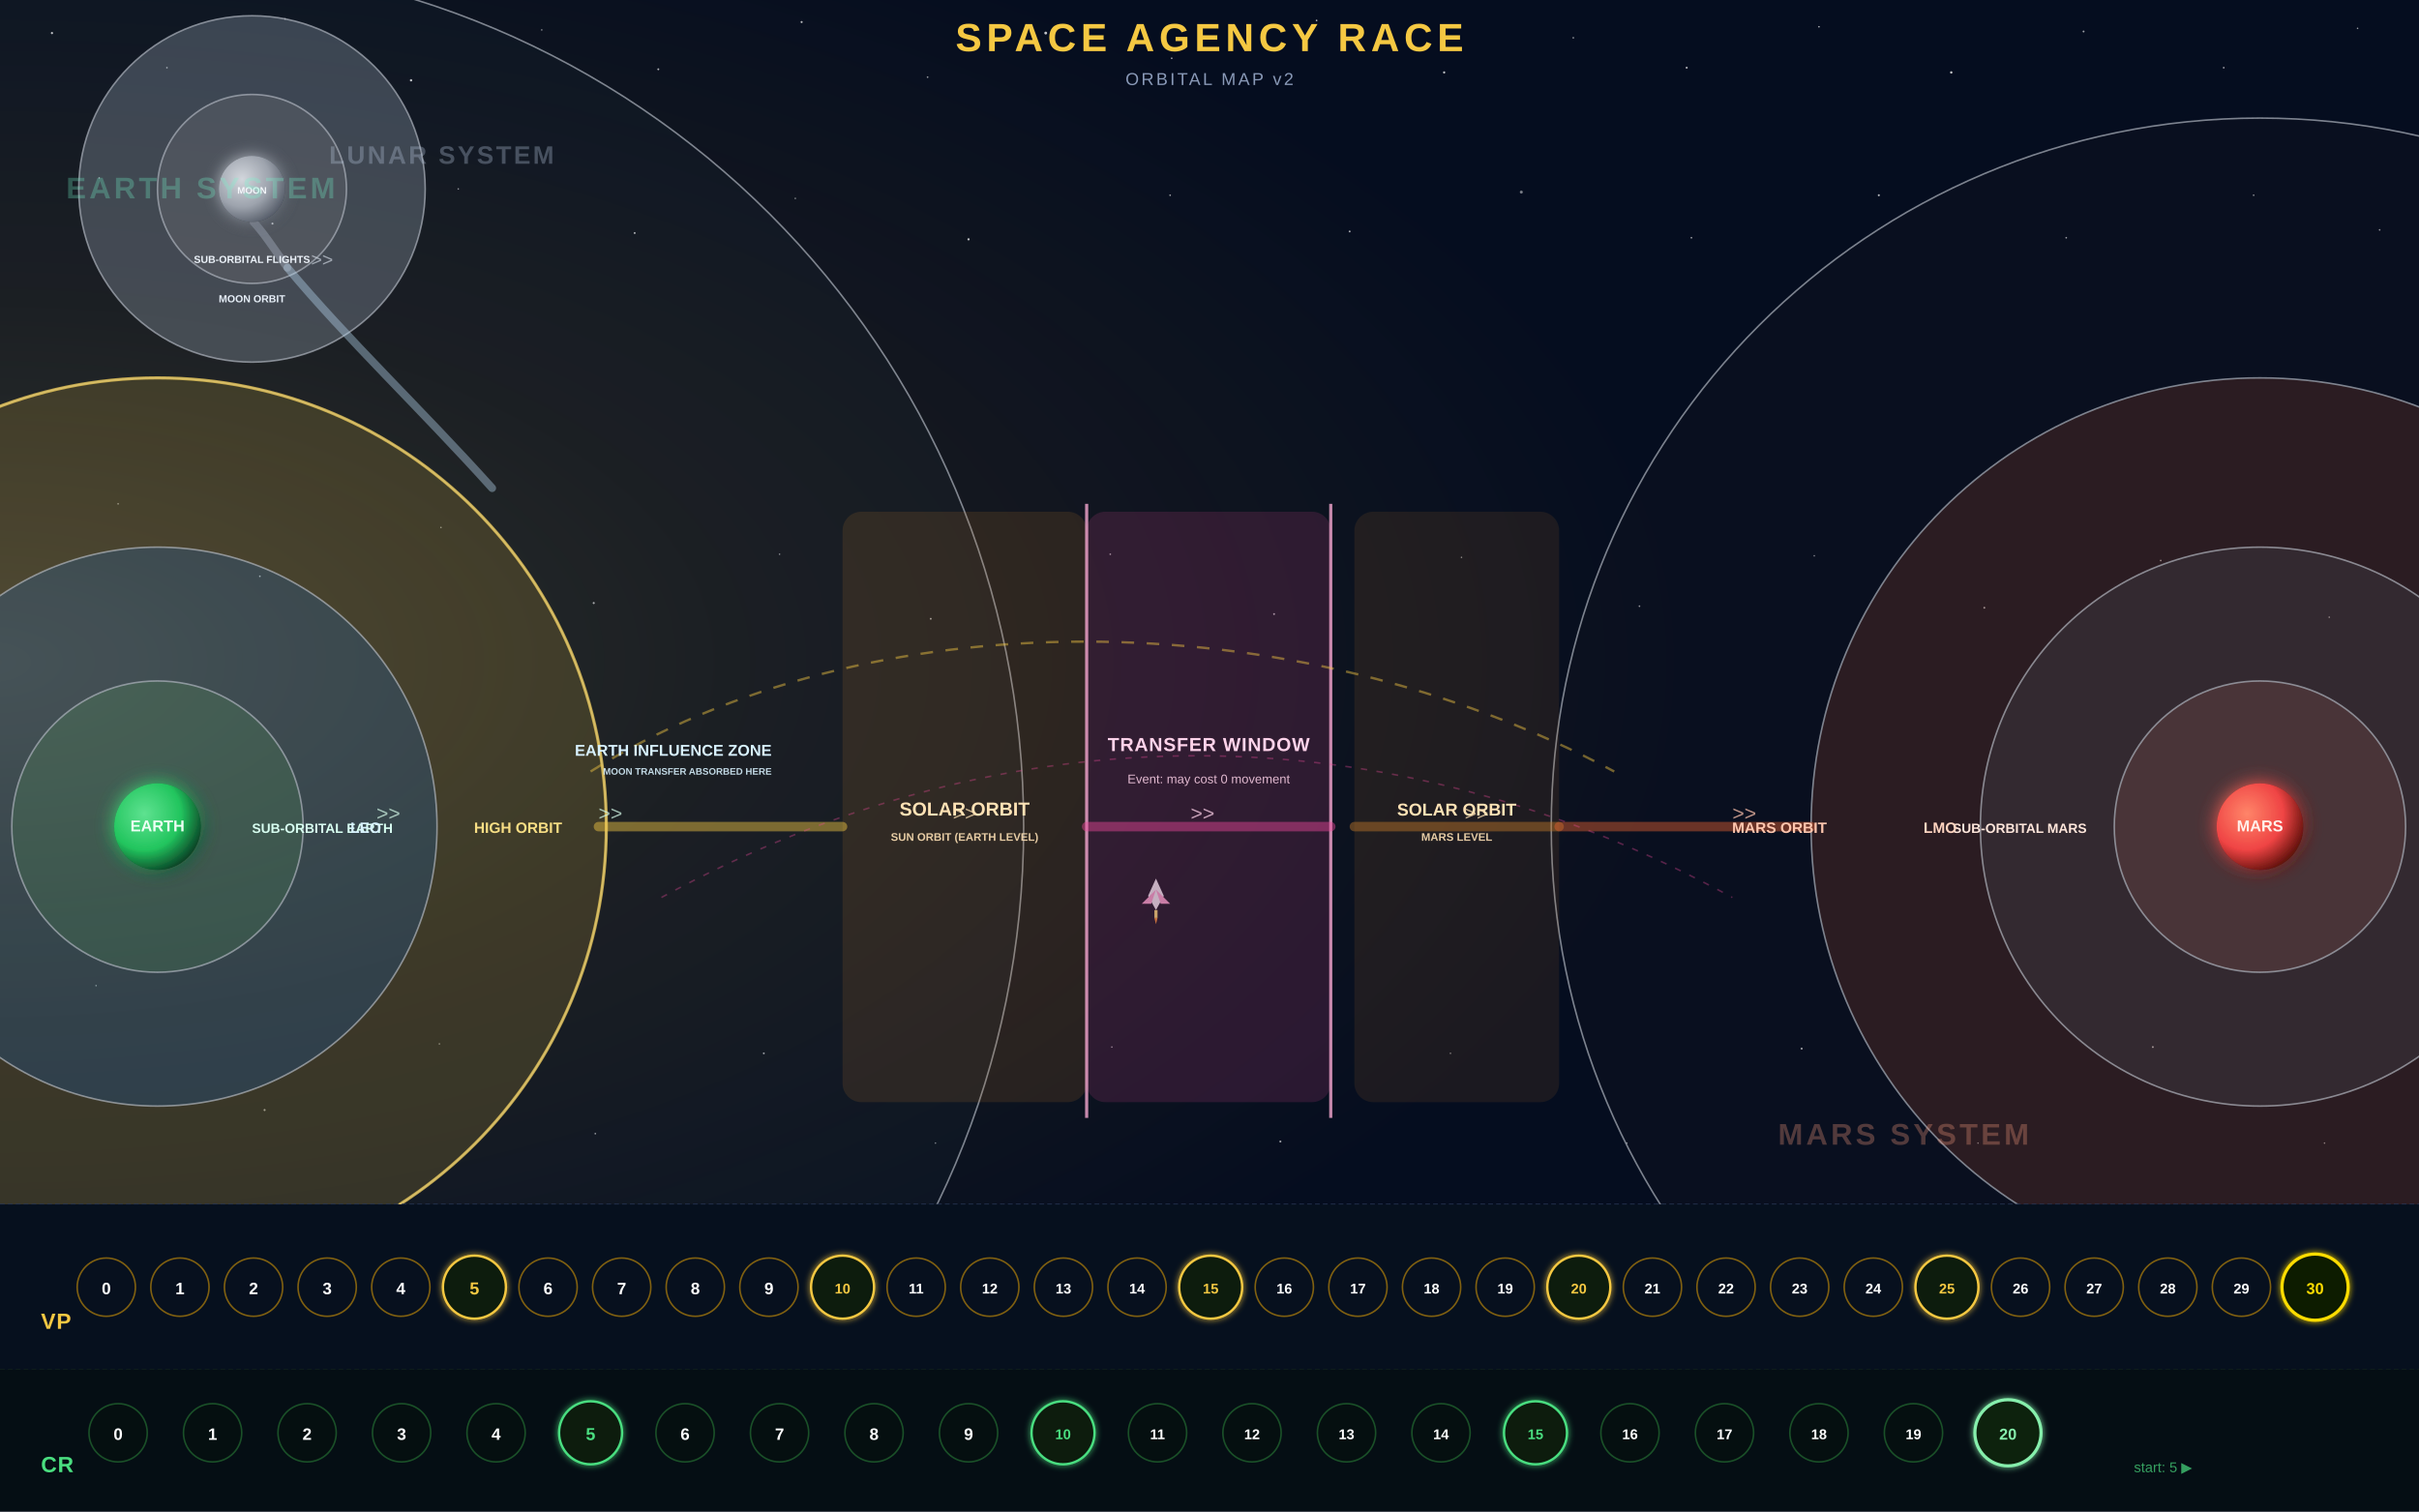
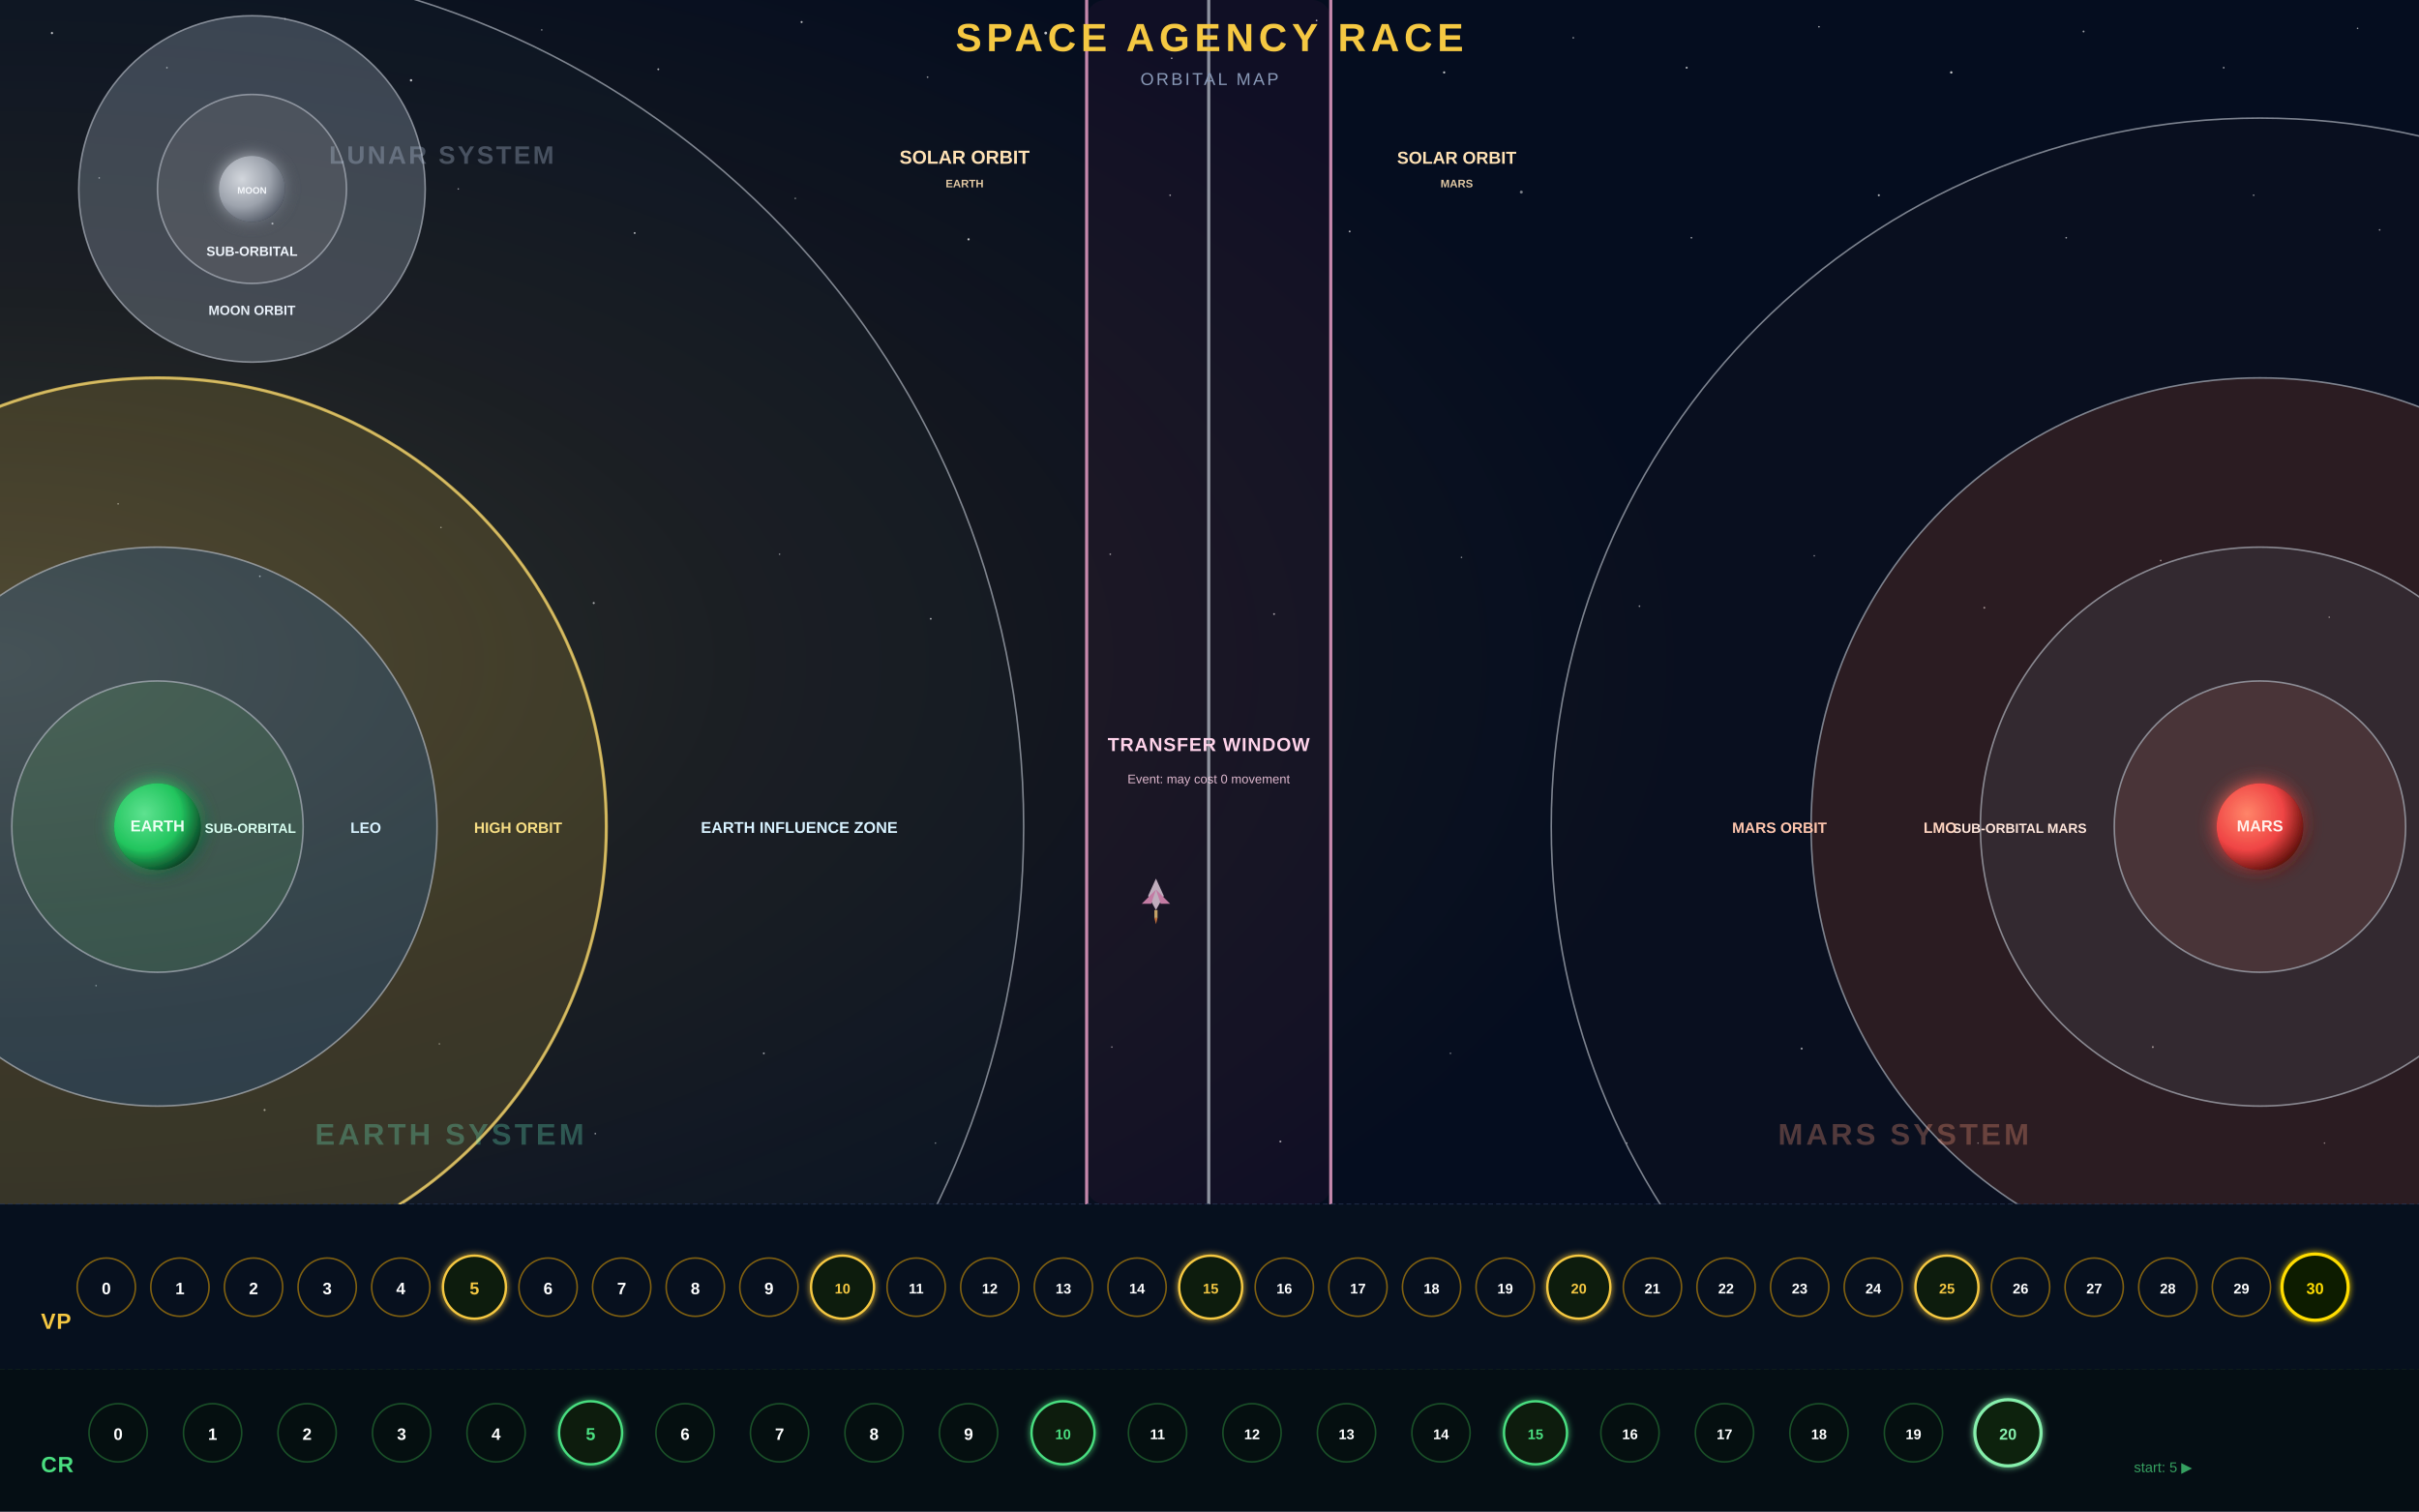
<svg xmlns="http://www.w3.org/2000/svg" viewBox="0 0 3072 1920">
  <defs>
    <filter id="glow" x="-40%" y="-40%" width="180%" height="180%">
      <feGaussianBlur stdDeviation="7" result="blur" />
      <feMerge>
        <feMergeNode in="blur" />
        <feMergeNode in="SourceGraphic" />
      </feMerge>
    </filter>
    <filter id="glow-sm" x="-30%" y="-30%" width="160%" height="160%">
      <feGaussianBlur stdDeviation="4" result="blur" />
      <feMerge>
        <feMergeNode in="blur" />
        <feMergeNode in="SourceGraphic" />
      </feMerge>
    </filter>
    <filter id="earth-glow" x="-100%" y="-100%" width="300%" height="300%">
      <feGaussianBlur stdDeviation="12" result="blur" />
      <feColorMatrix type="matrix" values="0 0 0 0 0.20 0 0 0 0 0.85 0 0 0 0 0.60 0 0 0 0.85 0" />
      <feMerge>
        <feMergeNode in="blur" />
        <feMergeNode in="SourceGraphic" />
      </feMerge>
    </filter>
    <filter id="moon-glow" x="-120%" y="-120%" width="340%" height="340%">
      <feGaussianBlur stdDeviation="10" result="blur" />
      <feColorMatrix type="matrix" values="0 0 0 0 0.75 0 0 0 0 0.78 0 0 0 0 0.82 0 0 0 0.75 0" />
      <feMerge>
        <feMergeNode in="blur" />
        <feMergeNode in="SourceGraphic" />
      </feMerge>
    </filter>
    <filter id="mars-glow" x="-100%" y="-100%" width="300%" height="300%">
      <feGaussianBlur stdDeviation="12" result="blur" />
      <feColorMatrix type="matrix" values="0 0 0 0 0.95 0 0 0 0 0.35 0 0 0 0 0.20 0 0 0 0.85 0" />
      <feMerge>
        <feMergeNode in="blur" />
        <feMergeNode in="SourceGraphic" />
      </feMerge>
    </filter>
    <radialGradient id="earth-fill" cx="35%" cy="35%" r="70%">
      <stop offset="0%" stop-color="#5ee290" />
      <stop offset="60%" stop-color="#22c55e" />
      <stop offset="100%" stop-color="#0b4728" />
    </radialGradient>
    <radialGradient id="moon-fill" cx="35%" cy="35%" r="70%">
      <stop offset="0%" stop-color="#d2d6dc" />
      <stop offset="60%" stop-color="#9da3ad" />
      <stop offset="100%" stop-color="#59606c" />
    </radialGradient>
    <radialGradient id="mars-fill" cx="35%" cy="35%" r="70%">
      <stop offset="0%" stop-color="#ff8569" />
      <stop offset="60%" stop-color="#ef4444" />
      <stop offset="100%" stop-color="#64120d" />
    </radialGradient>
    <radialGradient id="sun-haze" cx="0%" cy="55%" r="70%">
      <stop offset="0%" stop-color="#ffd277" stop-opacity="0.18" />
      <stop offset="45%" stop-color="#fbbf24" stop-opacity="0.08" />
      <stop offset="100%" stop-color="#fbbf24" stop-opacity="0" />
    </radialGradient>
    <clipPath id="map-area">
      <rect x="0" y="0" width="3072" height="1530" />
    </clipPath>
  </defs>
  <rect width="3072" height="1920" fill="#050d1f" />
  <rect width="3072" height="1530" fill="url(#sun-haze)" />
  <g fill="#ffffff">
    <circle cx="66" cy="42" r="1.4" opacity="0.74" />
    <circle cx="212" cy="86" r="1.1" opacity="0.58" />
    <circle cx="362" cy="24" r="1.0" opacity="0.66" />
    <circle cx="522" cy="102" r="1.5" opacity="0.75" />
    <circle cx="688" cy="38" r="1.0" opacity="0.54" />
    <circle cx="836" cy="88" r="1.2" opacity="0.68" />
    <circle cx="1018" cy="28" r="1.3" opacity="0.72" />
    <circle cx="1178" cy="98" r="1.1" opacity="0.57" />
    <circle cx="1328" cy="42" r="1.8" opacity="0.76" />
    <circle cx="1488" cy="74" r="1.1" opacity="0.62" />
    <circle cx="1672" cy="26" r="1.1" opacity="0.70" />
    <circle cx="1834" cy="92" r="1.4" opacity="0.75" />
    <circle cx="1998" cy="48" r="1.1" opacity="0.56" />
    <circle cx="2142" cy="86" r="1.3" opacity="0.67" />
    <circle cx="2310" cy="34" r="1.0" opacity="0.73" />
    <circle cx="2478" cy="92" r="1.5" opacity="0.78" />
    <circle cx="2646" cy="40" r="1.2" opacity="0.61" />
    <circle cx="2824" cy="86" r="1.1" opacity="0.66" />
    <circle cx="2994" cy="36" r="1.0" opacity="0.58" />
    <circle cx="126" cy="226" r="1.0" opacity="0.58" />
    <circle cx="346" cy="284" r="1.3" opacity="0.70" />
    <circle cx="582" cy="240" r="1.0" opacity="0.56" />
    <circle cx="806" cy="296" r="1.2" opacity="0.67" />
    <circle cx="1010" cy="252" r="1.0" opacity="0.54" />
    <circle cx="1230" cy="304" r="1.4" opacity="0.74" />
    <circle cx="1486" cy="248" r="1.1" opacity="0.60" />
    <circle cx="1714" cy="294" r="1.2" opacity="0.65" />
    <circle cx="1932" cy="244" r="1.9" opacity="0.46" />
    <circle cx="2148" cy="302" r="1.1" opacity="0.62" />
    <circle cx="2386" cy="248" r="1.3" opacity="0.70" />
    <circle cx="2624" cy="302" r="1.1" opacity="0.60" />
    <circle cx="2862" cy="248" r="1.0" opacity="0.64" />
    <circle cx="3022" cy="292" r="1.1" opacity="0.55" />
    <circle cx="150" cy="640" r="1.0" opacity="0.55" />
    <circle cx="330" cy="732" r="1.1" opacity="0.57" />
    <circle cx="560" cy="670" r="1.0" opacity="0.50" />
    <circle cx="754" cy="766" r="1.3" opacity="0.63" />
    <circle cx="990" cy="704" r="1.0" opacity="0.52" />
    <circle cx="1182" cy="786" r="1.2" opacity="0.59" />
    <circle cx="1410" cy="704" r="1.1" opacity="0.56" />
    <circle cx="1618" cy="780" r="1.2" opacity="0.60" />
    <circle cx="1856" cy="708" r="1.0" opacity="0.53" />
    <circle cx="2082" cy="770" r="1.1" opacity="0.57" />
    <circle cx="2304" cy="706" r="1.0" opacity="0.51" />
    <circle cx="2520" cy="772" r="1.2" opacity="0.60" />
    <circle cx="2744" cy="712" r="1.1" opacity="0.56" />
    <circle cx="2958" cy="784" r="1.0" opacity="0.52" />
    <circle cx="122" cy="1252" r="1.0" opacity="0.48" />
    <circle cx="336" cy="1410" r="1.3" opacity="0.56" />
    <circle cx="558" cy="1326" r="1.0" opacity="0.49" />
    <circle cx="756" cy="1440" r="1.1" opacity="0.55" />
    <circle cx="970" cy="1338" r="1.2" opacity="0.58" />
    <circle cx="1188" cy="1452" r="1.0" opacity="0.48" />
    <circle cx="1412" cy="1330" r="1.0" opacity="0.54" />
    <circle cx="1626" cy="1450" r="1.3" opacity="0.60" />
    <circle cx="1842" cy="1338" r="1.0" opacity="0.50" />
    <circle cx="2066" cy="1452" r="1.0" opacity="0.54" />
    <circle cx="2288" cy="1332" r="1.3" opacity="0.59" />
    <circle cx="2512" cy="1452" r="1.0" opacity="0.47" />
    <circle cx="2734" cy="1330" r="1.2" opacity="0.56" />
    <circle cx="2952" cy="1452" r="1.0" opacity="0.50" />
  </g>
  <g clip-path="url(#map-area)">
    <circle cx="200" cy="1050" r="1100" fill="#4dd9f5" opacity="0.02" />
    <circle cx="2870" cy="1050" r="900" fill="#e06030" opacity="0.02" />
    <circle cx="200" cy="1050" r="120" fill="none" stroke="#8de7c3" stroke-width="130" opacity="0.26" />
    <circle cx="200" cy="1050" r="270" fill="none" stroke="#9ddffc" stroke-width="170" opacity="0.18" />
    <circle cx="200" cy="1050" r="462" fill="none" stroke="#f5c842" stroke-width="215" opacity="0.16" />
    <circle cx="320" cy="240" r="81" fill="none" stroke="#d2d9e4" stroke-width="78" opacity="0.30" />
    <circle cx="320" cy="240" r="170" fill="none" stroke="#b8c7d9" stroke-width="100" opacity="0.26" />
    <circle cx="2870" cy="1050" r="120" fill="none" stroke="#ff9f7f" stroke-width="130" opacity="0.26" />
    <circle cx="2870" cy="1050" r="270" fill="none" stroke="#f3a07d" stroke-width="170" opacity="0.18" />
    <circle cx="2870" cy="1050" r="462" fill="none" stroke="#e06030" stroke-width="215" opacity="0.16" />
    <g fill="none" stroke="#aeb4be" stroke-width="2" opacity="0.7">
      <circle cx="200" cy="1050" r="185" />
      <circle cx="200" cy="1050" r="355" />
      <circle cx="200" cy="1050" r="570" />
      <circle cx="200" cy="1050" r="1100" />
      <circle cx="320" cy="240" r="120" />
      <circle cx="320" cy="240" r="220" />
      <circle cx="2870" cy="1050" r="185" />
      <circle cx="2870" cy="1050" r="355" />
      <circle cx="2870" cy="1050" r="570" />
      <circle cx="2870" cy="1050" r="900" />
    </g>
    <circle cx="200" cy="1050" r="570" fill="none" stroke="#f3cf5a" stroke-width="4" opacity="0.75" />
-     <rect x="1070" y="650" width="310" height="750" rx="24" fill="#c07828" opacity="0.15" />
-     <rect x="1380" y="650" width="310" height="750" rx="24" fill="#ec4899" opacity="0.15" />
-     <rect x="1720" y="650" width="260" height="750" rx="24" fill="#c07828" opacity="0.12" />
-     <line x1="1380" y1="640" x2="1380" y2="1420" stroke="#f5a6cf" stroke-width="4" opacity="0.8" />
-     <line x1="1690" y1="640" x2="1690" y2="1420" stroke="#f5a6cf" stroke-width="4" opacity="0.8" />
-     <path d="M 625 620 C 535 520, 440 430, 365 340" fill="none" stroke="#b7d8f0" stroke-width="10" stroke-linecap="round" opacity="0.40" />
-     <path d="M 365 340 C 348 316, 335 296, 322 282" fill="none" stroke="#b7c3d4" stroke-width="10" stroke-linecap="round" opacity="0.35" />
-     <path d="M 760 1050 L 1070 1050" fill="none" stroke="#f5c842" stroke-width="12" stroke-linecap="round" opacity="0.45" />
-     <path d="M 1380 1050 L 1690 1050" fill="none" stroke="#ec4899" stroke-width="12" stroke-linecap="round" opacity="0.45" />
-     <path d="M 1720 1050 L 1980 1050" fill="none" stroke="#c07828" stroke-width="12" stroke-linecap="round" opacity="0.45" />
-     <path d="M 1980 1050 L 2300 1050" fill="none" stroke="#e06030" stroke-width="12" stroke-linecap="round" opacity="0.45" />
-     <path d="M 750 980 C 1100 760, 1640 760, 2050 980" fill="none" stroke="#f5c842" stroke-width="3" stroke-dasharray="16,16" opacity="0.45" />
-     <path d="M 840 1140 C 1280 900, 1760 900, 2200 1140" fill="none" stroke="#ec4899" stroke-width="2" stroke-dasharray="8,12" opacity="0.35" />
-     <text x="478" y="1042" font-family="Arial,sans-serif" font-size="26" fill="#d0f5e4" opacity="0.72">&gt;&gt;</text>
-     <text x="760" y="1042" font-family="Arial,sans-serif" font-size="26" fill="#d0f5e4" opacity="0.72">&gt;&gt;</text>
-     <text x="1210" y="1042" font-family="Arial,sans-serif" font-size="26" fill="#ffe2b3" opacity="0.72">&gt;&gt;</text>
-     <text x="1512" y="1042" font-family="Arial,sans-serif" font-size="26" fill="#ffd2ea" opacity="0.72">&gt;&gt;</text>
-     <text x="1860" y="1042" font-family="Arial,sans-serif" font-size="26" fill="#ffe2b3" opacity="0.72">&gt;&gt;</text>
-     <text x="2200" y="1042" font-family="Arial,sans-serif" font-size="26" fill="#ffc3ad" opacity="0.72">&gt;&gt;</text>
-     <text x="395" y="338" font-family="Arial,sans-serif" font-size="24" fill="#d8e0ea" opacity="0.62">&gt;&gt;</text>
+     <rect x="1380" y="0" width="310" height="1530" rx="24" fill="#ec4899" opacity="0.05" />
+     <line x1="1380" y1="0" x2="1380" y2="1530" stroke="#f5a6cf" stroke-width="4" opacity="0.8" />
+     <line x1="1535" y1="0" x2="1535" y2="1530" stroke="#aeb4be" stroke-width="4" opacity="0.8" />
+     <line x1="1690" y1="0" x2="1690" y2="1530" stroke="#f5a6cf" stroke-width="4" opacity="0.8" />
    <circle cx="200" cy="1050" r="55" fill="url(#earth-fill)" filter="url(#earth-glow)" />
    <circle cx="320" cy="240" r="42" fill="url(#moon-fill)" filter="url(#moon-glow)" />
    <circle cx="2870" cy="1050" r="55" fill="url(#mars-fill)" filter="url(#mars-glow)" />
    <text x="200" y="1056" text-anchor="middle" font-family="Arial,sans-serif" font-size="20" font-weight="bold" fill="#ecfff4">EARTH</text>
    <text x="320" y="246" text-anchor="middle" font-family="Arial,sans-serif" font-size="12" font-weight="bold" fill="#f4f7fb">MOON</text>
    <text x="2870" y="1056" text-anchor="middle" font-family="Arial,sans-serif" font-size="20" font-weight="bold" fill="#fff1eb">MARS</text>
-     <text x="320" y="1058" font-family="Arial,sans-serif" font-size="17" fill="#d8fff1" font-weight="bold">SUB-ORBITAL EARTH</text>
+     <text x="260" y="1058" font-family="Arial,sans-serif" font-size="17" fill="#d8fff1" font-weight="bold">SUB-ORBITAL</text>
    <text x="445" y="1058" font-family="Arial,sans-serif" font-size="19" fill="#d8f2ff" font-weight="bold">LEO</text>
    <text x="602" y="1058" font-family="Arial,sans-serif" font-size="19" fill="#f7de84" font-weight="bold">HIGH ORBIT</text>
-     <text x="320" y="334" text-anchor="middle" font-family="Arial,sans-serif" font-size="13" fill="#eef4fb" font-weight="bold">SUB-ORBITAL FLIGHTS</text>
-     <text x="320" y="384" text-anchor="middle" font-family="Arial,sans-serif" font-size="13" fill="#e7eff8" font-weight="bold">MOON ORBIT</text>
+     <text x="320" y="325" text-anchor="middle" font-family="Arial,sans-serif" font-size="17" fill="#eef4fb" font-weight="bold">SUB-ORBITAL</text>
+     <text x="320" y="400" text-anchor="middle" font-family="Arial,sans-serif" font-size="17" fill="#e7eff8" font-weight="bold">MOON ORBIT</text>
    <text x="2650" y="1058" text-anchor="end" font-family="Arial,sans-serif" font-size="17" fill="#ffe6db" font-weight="bold">SUB-ORBITAL MARS</text>
    <text x="2485" y="1058" text-anchor="end" font-family="Arial,sans-serif" font-size="19" fill="#ffd4c0" font-weight="bold">LMO</text>
    <text x="2320" y="1058" text-anchor="end" font-family="Arial,sans-serif" font-size="19" fill="#ffc6ae" font-weight="bold">MARS ORBIT</text>
-     <text x="1225" y="1036" text-anchor="middle" font-family="Arial,sans-serif" font-size="24" fill="#ffe2b5" font-weight="bold">SOLAR ORBIT</text>
-     <text x="1225" y="1068" text-anchor="middle" font-family="Arial,sans-serif" font-size="14" fill="#ffe2b5" opacity="0.88" font-weight="bold">SUN ORBIT (EARTH LEVEL)</text>
+     <text x="1225" y="208" text-anchor="middle" font-family="Arial,sans-serif" font-size="24" fill="#ffe2b5" font-weight="bold">SOLAR ORBIT</text>
+     <text x="1225" y="238" text-anchor="middle" font-family="Arial,sans-serif" font-size="14" fill="#ffe2b5" opacity="0.88" font-weight="bold">EARTH</text>
    <text x="1535" y="954" text-anchor="middle" font-family="Arial,sans-serif" font-size="24" fill="#ffd3ea" font-weight="bold" letter-spacing="1">TRANSFER WINDOW</text>
    <text x="1535" y="995" text-anchor="middle" font-family="Arial,sans-serif" font-size="16" fill="#ffd3ea" opacity="0.85">Event: may cost 0 movement</text>
-     <text x="1850" y="1036" text-anchor="middle" font-family="Arial,sans-serif" font-size="22" fill="#ffe2b5" font-weight="bold">SOLAR ORBIT</text>
-     <text x="1850" y="1068" text-anchor="middle" font-family="Arial,sans-serif" font-size="14" fill="#ffe2b5" opacity="0.88" font-weight="bold">MARS LEVEL</text>
-     <text x="980" y="960" text-anchor="end" font-family="Arial,sans-serif" font-size="20" fill="#d8f2ff" font-weight="bold">EARTH INFLUENCE ZONE</text>
-     <text x="980" y="984" text-anchor="end" font-family="Arial,sans-serif" font-size="12" fill="#d8f2ff" opacity="0.88" font-weight="bold">MOON TRANSFER ABSORBED HERE</text>
-     <text x="84" y="252" font-family="Arial,sans-serif" font-size="38" fill="#74f8cd" opacity="0.28" font-weight="bold" letter-spacing="4">EARTH SYSTEM</text>
+     <text x="1850" y="208" text-anchor="middle" font-family="Arial,sans-serif" font-size="22" fill="#ffe2b5" font-weight="bold">SOLAR ORBIT</text>
+     <text x="1850" y="238" text-anchor="middle" font-family="Arial,sans-serif" font-size="14" fill="#ffe2b5" opacity="0.88" font-weight="bold">MARS</text>
+     <text x="1140" y="1058" text-anchor="end" font-family="Arial,sans-serif" font-size="20" fill="#d8f2ff" font-weight="bold">EARTH INFLUENCE ZONE</text>
+     <text x="400" y="1454" font-family="Arial,sans-serif" font-size="38" fill="#74f8cd" opacity="0.28" font-weight="bold" letter-spacing="4">EARTH SYSTEM</text>
    <text x="418" y="208" font-family="Arial,sans-serif" font-size="32" fill="#b9cae0" opacity="0.32" font-weight="bold" letter-spacing="3">LUNAR SYSTEM</text>
    <text x="2258" y="1454" font-family="Arial,sans-serif" font-size="38" fill="#ff9f7f" opacity="0.30" font-weight="bold" letter-spacing="4">MARS SYSTEM</text>
    <g transform="translate(1468 1138)" opacity="0.74">
      <path d="M 0 -22 L 10 0 L 0 18 L -10 0 Z" fill="#f9e2f2" />
      <path d="M 0 -8 L 18 10 L 6 10 Z" fill="#ff9fcf" />
      <path d="M 0 -8 L -18 10 L -6 10 Z" fill="#ff9fcf" />
      <rect x="-2" y="18" width="4" height="10" fill="#ffd27d" />
      <path d="M -2 28 L 0 36 L 2 28 Z" fill="#ff8f42" />
    </g>
  </g>
  <line x1="0" y1="1530" x2="3072" y2="1530" stroke="#273555" stroke-width="2" stroke-dasharray="6,4" />
  <rect x="0" y="1530" width="3072" height="210" fill="#06101e" />
  <line x1="0" y1="1740" x2="3072" y2="1740" stroke="#1a3018" stroke-width="1" stroke-dasharray="6,4" />
  <rect x="0" y="1740" width="3072" height="180" fill="#050e14" />
  <text x="52" y="1688" font-family="Arial,sans-serif" font-size="28" fill="#f5c842" font-weight="bold" letter-spacing="1">VP</text>
  <text x="52" y="1870" font-family="Arial,sans-serif" font-size="28" fill="#4ade80" font-weight="bold" letter-spacing="1">CR</text>
  <text x="2710" y="1870" font-family="Arial,sans-serif" font-size="18" fill="#4ade80" opacity="0.70">start: 5 ▶</text>
  <text x="1536" y="65" text-anchor="middle" font-family="Arial,sans-serif" font-size="50" font-weight="bold" fill="#f5c842" letter-spacing="6">SPACE AGENCY RACE</text>
-   <text x="1536" y="108" text-anchor="middle" font-family="Arial,sans-serif" font-size="22" fill="#8a9ab8" letter-spacing="3">ORBITAL MAP v2</text>
+   <text x="1536" y="108" text-anchor="middle" font-family="Arial,sans-serif" font-size="22" fill="#8a9ab8" letter-spacing="3">ORBITAL MAP</text>
  <g font-family="Arial,sans-serif" font-weight="bold" text-anchor="middle" dominant-baseline="middle">
    <circle cx="135" cy="1635" r="37" fill="#07101e" stroke="#806010" stroke-width="2" />
    <text x="135" y="1638" font-size="21" fill="white">0</text>
    <circle cx="228.5" cy="1635" r="37" fill="#07101e" stroke="#806010" stroke-width="2" />
    <text x="228.5" y="1638" font-size="21" fill="white">1</text>
    <circle cx="322" cy="1635" r="37" fill="#07101e" stroke="#806010" stroke-width="2" />
    <text x="322" y="1638" font-size="21" fill="white">2</text>
    <circle cx="415.5" cy="1635" r="37" fill="#07101e" stroke="#806010" stroke-width="2" />
    <text x="415.5" y="1638" font-size="21" fill="white">3</text>
    <circle cx="509" cy="1635" r="37" fill="#07101e" stroke="#806010" stroke-width="2" />
    <text x="509" y="1638" font-size="21" fill="white">4</text>
    <circle cx="602.5" cy="1635" r="40" fill="#0d1c08" stroke="#f5c842" stroke-width="3" filter="url(#glow-sm)" />
    <text x="602.5" y="1638" font-size="22" fill="#f5c842">5</text>
    <circle cx="696" cy="1635" r="37" fill="#07101e" stroke="#806010" stroke-width="2" />
    <text x="696" y="1638" font-size="21" fill="white">6</text>
    <circle cx="789.5" cy="1635" r="37" fill="#07101e" stroke="#806010" stroke-width="2" />
    <text x="789.5" y="1638" font-size="21" fill="white">7</text>
    <circle cx="883" cy="1635" r="37" fill="#07101e" stroke="#806010" stroke-width="2" />
    <text x="883" y="1638" font-size="21" fill="white">8</text>
    <circle cx="976.5" cy="1635" r="37" fill="#07101e" stroke="#806010" stroke-width="2" />
    <text x="976.5" y="1638" font-size="21" fill="white">9</text>
    <circle cx="1070" cy="1635" r="40" fill="#0d1c08" stroke="#f5c842" stroke-width="3" filter="url(#glow-sm)" />
    <text x="1070" y="1638" font-size="18" fill="#f5c842">10</text>
    <circle cx="1163.5" cy="1635" r="37" fill="#07101e" stroke="#806010" stroke-width="2" />
    <text x="1163.5" y="1638" font-size="18" fill="white">11</text>
    <circle cx="1257" cy="1635" r="37" fill="#07101e" stroke="#806010" stroke-width="2" />
    <text x="1257" y="1638" font-size="18" fill="white">12</text>
    <circle cx="1350.5" cy="1635" r="37" fill="#07101e" stroke="#806010" stroke-width="2" />
    <text x="1350.5" y="1638" font-size="18" fill="white">13</text>
    <circle cx="1444" cy="1635" r="37" fill="#07101e" stroke="#806010" stroke-width="2" />
    <text x="1444" y="1638" font-size="18" fill="white">14</text>
    <circle cx="1537.5" cy="1635" r="40" fill="#0d1c08" stroke="#f5c842" stroke-width="3" filter="url(#glow-sm)" />
    <text x="1537.5" y="1638" font-size="18" fill="#f5c842">15</text>
    <circle cx="1631" cy="1635" r="37" fill="#07101e" stroke="#806010" stroke-width="2" />
    <text x="1631" y="1638" font-size="18" fill="white">16</text>
    <circle cx="1724.5" cy="1635" r="37" fill="#07101e" stroke="#806010" stroke-width="2" />
    <text x="1724.5" y="1638" font-size="18" fill="white">17</text>
    <circle cx="1818" cy="1635" r="37" fill="#07101e" stroke="#806010" stroke-width="2" />
    <text x="1818" y="1638" font-size="18" fill="white">18</text>
    <circle cx="1911.5" cy="1635" r="37" fill="#07101e" stroke="#806010" stroke-width="2" />
    <text x="1911.5" y="1638" font-size="18" fill="white">19</text>
    <circle cx="2005" cy="1635" r="40" fill="#0d1c08" stroke="#f5c842" stroke-width="3" filter="url(#glow-sm)" />
    <text x="2005" y="1638" font-size="18" fill="#f5c842">20</text>
    <circle cx="2098.5" cy="1635" r="37" fill="#07101e" stroke="#806010" stroke-width="2" />
    <text x="2098.5" y="1638" font-size="18" fill="white">21</text>
    <circle cx="2192" cy="1635" r="37" fill="#07101e" stroke="#806010" stroke-width="2" />
    <text x="2192" y="1638" font-size="18" fill="white">22</text>
    <circle cx="2285.5" cy="1635" r="37" fill="#07101e" stroke="#806010" stroke-width="2" />
    <text x="2285.5" y="1638" font-size="18" fill="white">23</text>
    <circle cx="2379" cy="1635" r="37" fill="#07101e" stroke="#806010" stroke-width="2" />
    <text x="2379" y="1638" font-size="18" fill="white">24</text>
    <circle cx="2472.5" cy="1635" r="40" fill="#0d1c08" stroke="#f5c842" stroke-width="3" filter="url(#glow-sm)" />
    <text x="2472.5" y="1638" font-size="18" fill="#f5c842">25</text>
    <circle cx="2566" cy="1635" r="37" fill="#07101e" stroke="#806010" stroke-width="2" />
    <text x="2566" y="1638" font-size="18" fill="white">26</text>
    <circle cx="2659.5" cy="1635" r="37" fill="#07101e" stroke="#806010" stroke-width="2" />
    <text x="2659.5" y="1638" font-size="18" fill="white">27</text>
    <circle cx="2753" cy="1635" r="37" fill="#07101e" stroke="#806010" stroke-width="2" />
    <text x="2753" y="1638" font-size="18" fill="white">28</text>
    <circle cx="2846.5" cy="1635" r="37" fill="#07101e" stroke="#806010" stroke-width="2" />
    <text x="2846.5" y="1638" font-size="18" fill="white">29</text>
    <circle cx="2940" cy="1635" r="42" fill="#101e04" stroke="#ffdd00" stroke-width="4" filter="url(#glow-sm)" />
    <text x="2940" y="1638" font-size="20" fill="#ffdd00">30</text>
  </g>
  <g font-family="Arial,sans-serif" font-weight="bold" text-anchor="middle" dominant-baseline="middle">
    <circle cx="150" cy="1820" r="37" fill="#050f10" stroke="#1a5028" stroke-width="2" />
    <text x="150" y="1823" font-size="21" fill="white">0</text>
    <circle cx="270" cy="1820" r="37" fill="#050f10" stroke="#1a5028" stroke-width="2" />
    <text x="270" y="1823" font-size="21" fill="white">1</text>
    <circle cx="390" cy="1820" r="37" fill="#050f10" stroke="#1a5028" stroke-width="2" />
    <text x="390" y="1823" font-size="21" fill="white">2</text>
    <circle cx="510" cy="1820" r="37" fill="#050f10" stroke="#1a5028" stroke-width="2" />
    <text x="510" y="1823" font-size="21" fill="white">3</text>
    <circle cx="630" cy="1820" r="37" fill="#050f10" stroke="#1a5028" stroke-width="2" />
    <text x="630" y="1823" font-size="21" fill="white">4</text>
    <circle cx="750" cy="1820" r="40" fill="#0a1e10" stroke="#4ade80" stroke-width="3" filter="url(#glow-sm)" />
    <text x="750" y="1823" font-size="22" fill="#4ade80">5</text>
    <circle cx="870" cy="1820" r="37" fill="#050f10" stroke="#1a5028" stroke-width="2" />
    <text x="870" y="1823" font-size="21" fill="white">6</text>
    <circle cx="990" cy="1820" r="37" fill="#050f10" stroke="#1a5028" stroke-width="2" />
    <text x="990" y="1823" font-size="21" fill="white">7</text>
    <circle cx="1110" cy="1820" r="37" fill="#050f10" stroke="#1a5028" stroke-width="2" />
    <text x="1110" y="1823" font-size="21" fill="white">8</text>
    <circle cx="1230" cy="1820" r="37" fill="#050f10" stroke="#1a5028" stroke-width="2" />
    <text x="1230" y="1823" font-size="21" fill="white">9</text>
    <circle cx="1350" cy="1820" r="40" fill="#0a1e10" stroke="#4ade80" stroke-width="3" filter="url(#glow-sm)" />
    <text x="1350" y="1823" font-size="18" fill="#4ade80">10</text>
    <circle cx="1470" cy="1820" r="37" fill="#050f10" stroke="#1a5028" stroke-width="2" />
    <text x="1470" y="1823" font-size="18" fill="white">11</text>
    <circle cx="1590" cy="1820" r="37" fill="#050f10" stroke="#1a5028" stroke-width="2" />
    <text x="1590" y="1823" font-size="18" fill="white">12</text>
    <circle cx="1710" cy="1820" r="37" fill="#050f10" stroke="#1a5028" stroke-width="2" />
    <text x="1710" y="1823" font-size="18" fill="white">13</text>
    <circle cx="1830" cy="1820" r="37" fill="#050f10" stroke="#1a5028" stroke-width="2" />
    <text x="1830" y="1823" font-size="18" fill="white">14</text>
    <circle cx="1950" cy="1820" r="40" fill="#0a1e10" stroke="#4ade80" stroke-width="3" filter="url(#glow-sm)" />
    <text x="1950" y="1823" font-size="18" fill="#4ade80">15</text>
    <circle cx="2070" cy="1820" r="37" fill="#050f10" stroke="#1a5028" stroke-width="2" />
    <text x="2070" y="1823" font-size="18" fill="white">16</text>
    <circle cx="2190" cy="1820" r="37" fill="#050f10" stroke="#1a5028" stroke-width="2" />
    <text x="2190" y="1823" font-size="18" fill="white">17</text>
    <circle cx="2310" cy="1820" r="37" fill="#050f10" stroke="#1a5028" stroke-width="2" />
    <text x="2310" y="1823" font-size="18" fill="white">18</text>
    <circle cx="2430" cy="1820" r="37" fill="#050f10" stroke="#1a5028" stroke-width="2" />
    <text x="2430" y="1823" font-size="18" fill="white">19</text>
    <circle cx="2550" cy="1820" r="42" fill="#102010" stroke="#86efac" stroke-width="4" filter="url(#glow-sm)" />
    <text x="2550" y="1823" font-size="20" fill="#86efac">20</text>
  </g>
</svg>
